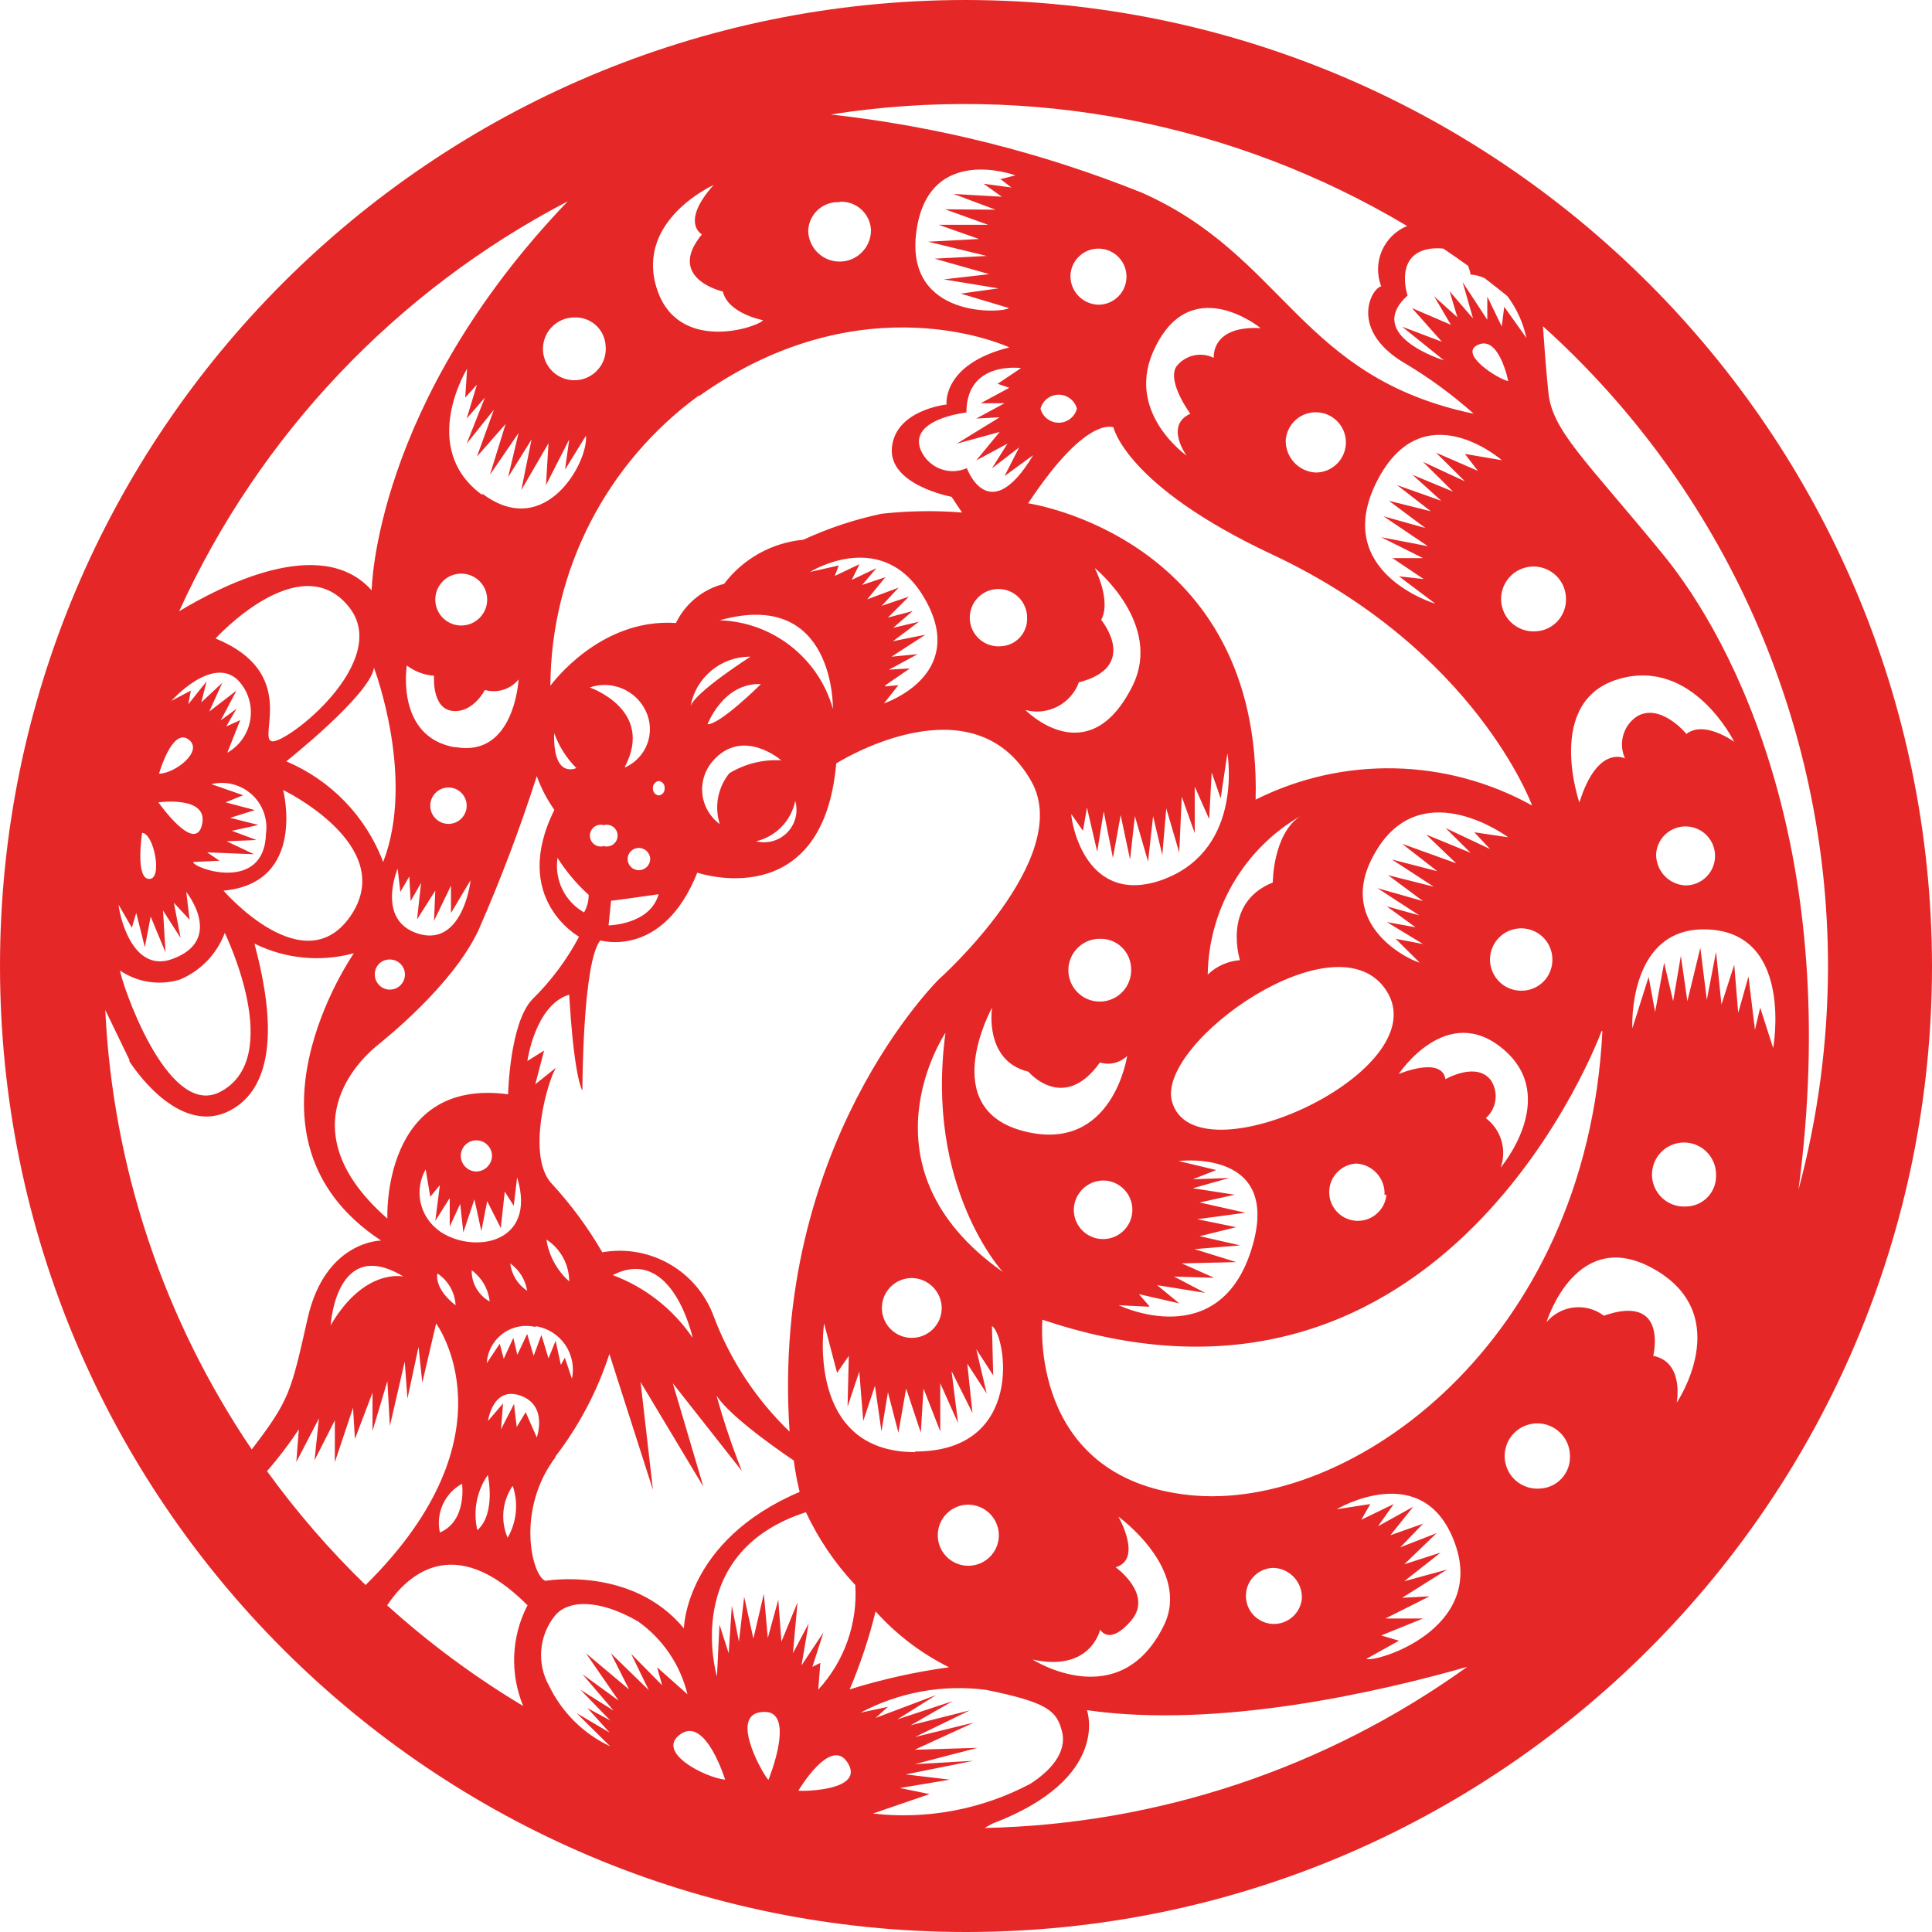
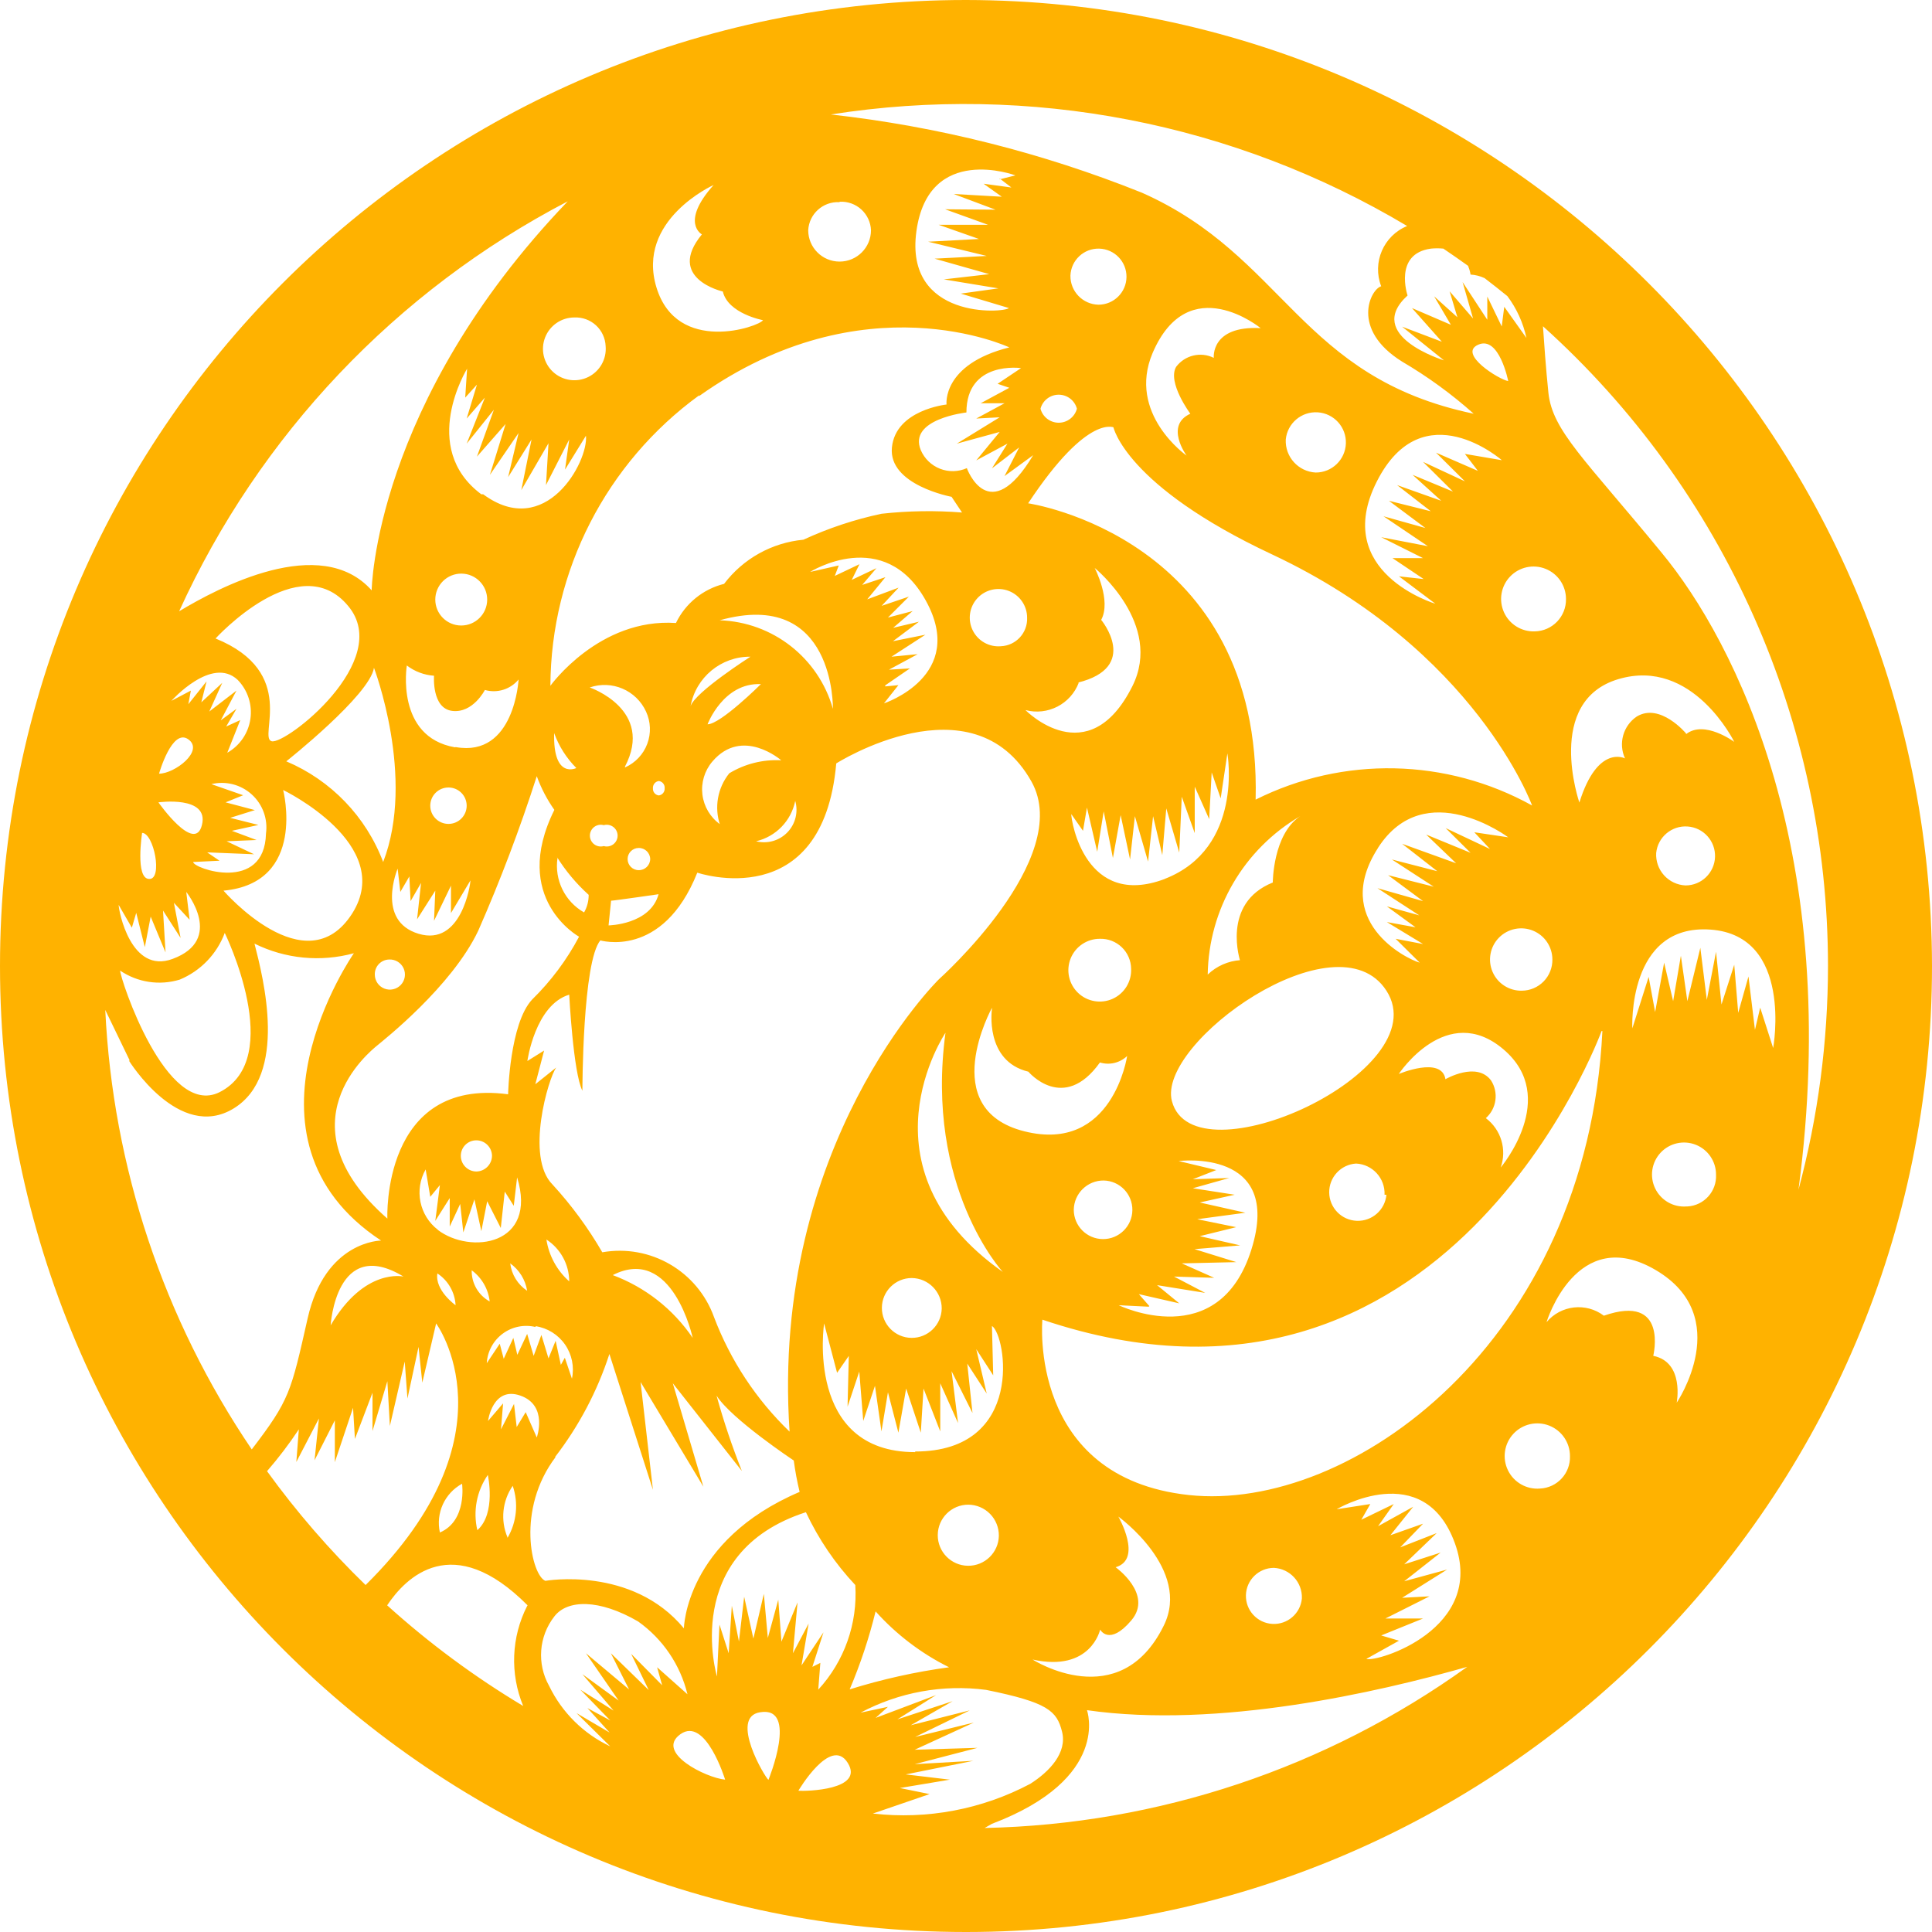
<svg xmlns="http://www.w3.org/2000/svg" viewBox="0 0 92.32 92.32">
  <defs>
-     <style>.cls-1{fill:#e52827;}</style>
+     <style>.cls-1{fill:#FFB200;}</style>
  </defs>
  <g id="Layer_2" data-name="Layer 2">
    <g id="Vector_Graphics" data-name="Vector Graphics">
      <path class="cls-1" d="M46.16,0A46.16,46.16,0,1,0,92.32,46.16,46.22,46.22,0,0,0,46.16,0ZM87.35,46.16a41.39,41.39,0,0,1-1.41,10.69c2.12-16-3-26.16-6.54-30.44-3.67-4.47-5.22-5.83-5.41-7.64-.12-1.16-.21-2.43-.26-3.18A41.14,41.14,0,0,1,87.35,46.16ZM20.93,58.77a2.24,2.24,0,0,1-.59-2.89l.22,1.31.46-.56-.22,1.71.69-1.09,0,1.36.5-1.08.15,1.36.53-1.58L23,58.83l.28-1.43.65,1.28.19-1.74.43.68.16-1.36c1,3.26-2.24,3.69-3.79,2.51Zm.84,3.6s-1-.71-.87-1.52a1.94,1.94,0,0,1,.87,1.52ZM70.15,12.71a1.58,1.58,0,0,1,.12.41,1.85,1.85,0,0,1,.67.17c.37.28.73.57,1.09.86a5.14,5.14,0,0,1,.91,2l-1.06-1.49-.12.94-.69-1.43v1.11l-1.18-1.8.5,1.74-1.12-1.3.37,1.24-1.11-1,.8,1.36-1.86-.8,1.43,1.61L67,15.61,69,17.22s-3.85-1.18-1.74-3.1c0,0-.68-2,1.12-2.24a3,3,0,0,1,.59,0c.41.28.82.56,1.22.85ZM79,64.79s.74-3-2.36-1.92a2,2,0,0,0-2.74.31s1.43-4.72,5.22-2.49,1,6.34,1,6.34.38-1.93-1.11-2.24Zm-5.41,6.34a1.56,1.56,0,1,1,1.43-1.55,1.5,1.5,0,0,1-1.43,1.55Zm7-13.48A1.53,1.53,0,1,1,82,56.13a1.45,1.45,0,0,1-1.37,1.52ZM82,45.48l-.44,2.3-.31-2.49-.62,2.55-.31-2.17-.37,2.17L79.52,46l-.43,2.36-.31-1.68L78,49.14s-.25-5,3.73-4.72,3,5.66,3,5.66l-.62-1.93-.25,1.06-.31-2.55-.49,1.74-.19-2.3L82.26,48,82,45.48Zm-2.86-4.72a1.41,1.41,0,1,1,1.4,1.55,1.47,1.47,0,0,1-1.4-1.55Zm1.43-5.71s-1.24-1.49-2.36-.81a1.61,1.61,0,0,0-.56,2s-1.31-.69-2.18,2.11c0,0-1.68-4.85,1.87-5.9s5.53,3,5.53,3-1.43-1.06-2.3-.37Zm-4,14.22c-.74,14.9-12.05,23-19.76,22.17s-7-8.38-7-8.38c19.33,6.52,26.72-13.79,26.72-13.79ZM66,78.15l2-.81h-1.8l2.11-1.06L67,76.35,69.15,75l-2.05.56,1.74-1.37-1.74.56,1.55-1.49-1.74.68L68,72.81l-1.56.55L67.53,72l-1.68.93.75-1.06-1.55.75.43-.75-1.61.25s4.16-2.48,5.65,1.62-3.73,5.71-4.23,5.53l1.56-.87L66,78.15Zm-3.79-1.77a1.34,1.34,0,1,1-1.34-1.46,1.41,1.41,0,0,1,1.34,1.46ZM43,85.44l2.39-.4-2.11-.25,3.23-.65-2.8.16,3-.78-3,.09,2.83-1.3L43.73,83l2.61-1.27-2.82.71,2-1.15-2.64.87L44.73,81l-2.89,1.09.59-.53-1.31.28a10,10,0,0,1,6-1.09c2.95.6,3.38,1,3.63,2s-.59,1.9-1.52,2.49a12.93,12.93,0,0,1-7.52,1.42l2.71-.93L43,85.44Zm-5.66-7-.15-2-.5,1.83-.19-2.11L36,78.3l-.44-2-.25,2.14-.34-1.71L34.82,79l-.44-1.37-.12,2.48s-1.77-5.9,4.25-7.85a13.34,13.34,0,0,0,2.36,3.48,6.75,6.75,0,0,1-1.77,5l.1-1.28-.38.19L39.35,78,38.3,79.58l.34-2L37.89,79l.22-2.43-.78,1.9Zm-.62,6.61c-.15-.09-1.89-3-.4-3.23,1.85-.31.4,3.23.4,3.23Zm-5-4.44-1.56-1.58L31,80.76,29.19,79l.87,1.73L28,79l1.56,2.26L27.83,80l1.49,1.74-1.59-1,1.43,1.47-1.09-.59,1.06,1.17-1.58-.93,1.61,1.59a6.15,6.15,0,0,1-2.92-2.89,3,3,0,0,1,.25-3.32c.62-.81,2.14-.84,4,.24a6,6,0,0,1,2.36,3.48L31.4,79.67l.28,1ZM24.56,67.09l-.62,1.21.1-1.24-.72.84s.22-1.68,1.55-1.21.78,2,.78,2l-.53-1.21-.43.71-.13-1.12Zm-.31,6.37A2.57,2.57,0,0,1,24.5,71a3,3,0,0,1-.25,2.49Zm1.34-10.09a2.1,2.1,0,0,1,1.74,2.51l-.34-1-.19.34-.25-1.15-.34.84-.34-1.12-.37,1-.31-1.05-.47,1-.19-.81-.46,1-.19-.72-.62.93a1.89,1.89,0,0,1,2.33-1.73Zm-1.21-3a2,2,0,0,1,.81,1.31,1.84,1.84,0,0,1-.81-1.31ZM40.13,9.64A1.42,1.42,0,0,1,41.62,11a1.5,1.5,0,0,1-3,0,1.42,1.42,0,0,1,1.49-1.34ZM33.54,11.2c-1.74,2.11,1,2.73,1,2.73.25,1.06,1.92,1.37,1.92,1.37-.18.31-4.1,1.67-5.09-1.56s2.73-4.9,2.73-4.9c-1.61,1.8-.56,2.36-.56,2.36Zm-4.6,5.34a1.5,1.5,0,1,1-1.49-1.37,1.43,1.43,0,0,1,1.49,1.37ZM17.76,28.21c-2.44-2.74-7.34-.12-9.2,1A41.45,41.45,0,0,1,27.13,9.62c-9.27,9.67-9.37,18.59-9.37,18.59Zm4.29-.8a1.24,1.24,0,1,1-1.25,1.24,1.24,1.24,0,0,1,1.25-1.24ZM10.3,30.51s4-4.39,6.34-1.55c2.18,2.61-3,6.64-3.66,6.46s1.3-3.29-2.68-4.91Zm.5,4.22.5-.86-.75.55L11.3,33,10,34l.62-1.37-1,.93.25-1L9,33.65,9.12,33l-.93.49s1.93-2.17,3.17-1a2.22,2.22,0,0,1-.5,3.48l.62-1.56-.68.31Zm-1.8.6c.77.55-.65,1.64-1.4,1.64,0,0,.62-2.2,1.4-1.64Zm.65,4.09c-.34,1.4-2.08-1.08-2.08-1.08S10,38,9.65,39.42Zm.84,1.71-.59-.4,2.24.09-1.31-.62,1.43-.06-1.18-.44,1.27-.28L11,39.08l1.18-.37-1.4-.37.84-.34-1.52-.53a2.13,2.13,0,0,1,2.61,2.36c-.07,2.86-3.48,1.67-3.48,1.36l1.24-.06ZM7.13,42c-.68,0-.34-2.2-.34-2.2.56,0,1,2.23.34,2.2ZM6.3,44.33l.21-.71.41,1.64L7.2,43.8l.71,1.71-.12-2,.84,1.31-.32-1.68.75.81L8.9,42.62s1.84,2.28-.65,3.2c-2,.75-2.58-2.3-2.58-2.58l.63,1.09Zm2.29,2.48a3.89,3.89,0,0,0,2.15-2.23s2.94,6-.25,7.61c-2.55,1.27-4.75-5.44-4.75-5.81a3.34,3.34,0,0,0,2.85.43Zm2.09-4.25c4-.37,2.85-4.81,2.85-4.81s5.39,2.6,3.3,5.9c-2.21,3.47-6.15-1.09-6.15-1.09Zm3-6.18s4-3.17,4.19-4.47c0,0,2,5.25.44,9.28a8.48,8.48,0,0,0-4.63-4.81Zm4.91,9.47a.72.72,0,1,1-.68.72.7.7,0,0,1,.68-.72ZM19,41.5l.13,1.12.43-.74.06,1.18.5-.87-.19,1.74.87-1.37L20.74,44l.81-1.68v1.31l.93-1.56c0,.19-.43,3.17-2.48,2.55s-1-3.11-1-3.11Zm1.56-3a.87.87,0,1,1,.87.87.87.87,0,0,1-.87-.87Zm1.18-2.79c-2.86-.5-2.3-3.91-2.3-3.91a2.42,2.42,0,0,0,1.3.49s-.12,1.56.87,1.68,1.56-1,1.56-1a1.54,1.54,0,0,0,1.61-.5s-.19,3.73-3,3.23ZM23,23.62c-3-2.24-.68-6-.68-6L22.23,19l.56-.62L22.3,20l.87-1L22.3,21.2l1.3-1.62-.81,2.24,1.37-1.56-.75,2.43,1.37-2-.5,2.11L25.4,21l-.49,2.42,1.3-2.24-.12,2L27.2,21,27,22.44,28,20.82c.12,1.25-1.93,5-4.91,2.8Zm10.4-4.69c7.89-5.61,14.83-2.33,14.83-2.33-3.23.81-3,2.73-3,2.73s-2.43.25-2.61,2.05,2.85,2.36,2.85,2.36l.5.75a20.35,20.35,0,0,0-3.85.06,17.63,17.63,0,0,0-3.73,1.24A5.38,5.38,0,0,0,34.6,27.9a3.49,3.49,0,0,0-2.3,1.87c-3.67-.25-6,3-6,3a17.27,17.27,0,0,1,7.11-13.88Zm14.83-.4-1.37.74H48L46.65,20l1.12-.06L45.72,21.2l2.05-.56L46.65,22l1.49-.8-.74,1.18,1.3-1L48,22.75l1.37-1c-2.12,3.54-3.17.62-3.17.62A1.66,1.66,0,0,1,44,21.51c-.62-1.49,2.18-1.8,2.18-1.8,0-2.49,2.61-2.12,2.61-2.12l-1.12.75.56.19Zm3.23,1a.9.9,0,0,1-1.74,0,.9.9,0,0,1,1.74,0Zm-.31-6.36a1.34,1.34,0,1,1,1.34,1.39,1.37,1.37,0,0,1-1.34-1.39Zm2.05,7.23s.56,2.8,7.58,6.09c9.74,4.57,12.43,12,12.43,12A14.16,14.16,0,0,0,60,38.21c.31-12.54-10.87-14.16-10.87-14.16,2.92-4.41,4.16-3.6,4.16-3.6ZM58,17.1a1.45,1.45,0,0,0-1.8.43c-.43.75.68,2.24.68,2.24-1.24.56-.18,2-.18,2s-2.86-2-1.62-4.91c1.72-4,5.16-1.18,5.16-1.18C57.84,15.55,58,17.1,58,17.1ZM61.44,21a1.44,1.44,0,1,1,1.43,1.58A1.51,1.51,0,0,1,61.44,21Zm10.38,1L70,21.69l.62.81-2-.87L70,23l-2-.93,1.43,1.42-1.93-.8,1.37,1.24-2.11-.75,1.61,1.25-2-.5,1.74,1.3-2-.56,2.12,1.43L66,25.67l2,1H66.54l1.49,1-1.18-.13,1.74,1.31s-5-1.49-2.8-5.84,6-1,6-1Zm-1.18-5.53c1-.44,1.43,1.74,1.43,1.74-.44-.07-2.43-1.31-1.43-1.74ZM71,53.43a1.4,1.4,0,0,0,.25-1.8c-.69-.93-2.18-.06-2.18-.06-.18-1.12-2.23-.25-2.23-.25s2.29-3.48,5-1.18-.13,5.65-.13,5.65A2.08,2.08,0,0,0,71,53.43Zm-15-.81c-.74-2.79,7.89-8.94,10.25-5.28,2.49,3.86-9.21,9.18-10.25,5.28Zm10.25,4.47A1.37,1.37,0,1,1,64.8,55.6a1.43,1.43,0,0,1,1.36,1.49ZM43.73,69.39c-5.28,0-4.35-6.15-4.35-6.15L40,65.6l.56-.81-.06,2.43.56-1.68.19,2.36.56-1.68.31,2.18.31-1.87.5,1.93.37-2.11L44,68.46l.13-2.11.8,2.05V66.1L45.78,68l-.31-2.48,1,2-.25-2.36.93,1.43-.5-2.12.81,1.25-.06-2.36c.68.43,1.61,6-3.67,6Zm4,4a1.46,1.46,0,1,1-1.46-1.49,1.47,1.47,0,0,1,1.46,1.49Zm.19-12.61c-7.09-5-2.74-11.43-2.74-11.43-1,7.39,2.74,11.43,2.74,11.43ZM45,62.53a1.43,1.43,0,1,1-1.43-1.46A1.45,1.45,0,0,1,45,62.53ZM47.4,48.21s-.37,2.49,1.74,3c0,0,1.68,2,3.42-.44a1.32,1.32,0,0,0,1.3-.31s-.68,4.66-4.91,3.6-1.55-5.9-1.55-5.9Zm4.1-15.59c3-.74,1.12-3,1.12-3,.5-.93-.31-2.48-.31-2.48s3.29,2.67,1.8,5.65C52,37,49,33.93,49,33.93a2.14,2.14,0,0,0,2.55-1.31Zm-3.67-1.74a1.37,1.37,0,1,1,1.25-1.36,1.31,1.31,0,0,1-1.25,1.36Zm11.44,15a2.5,2.5,0,0,0-1.56.69A8.93,8.93,0,0,1,62.13,39c-1.31.87-1.31,3.17-1.31,3.17-2.49,1-1.55,3.78-1.55,3.78ZM55.66,42c-3.79,1.43-4.47-2.73-4.47-3.1l.56.8.19-1.11.49,2.11.31-1.93L53.18,41l.37-2.05L54,41.07,54.23,39l.63,2.17L55.1,39l.44,1.86.19-2.23.62,2.11.12-2.67.62,1.74V37.59l.69,1.55.12-2.23.43,1.24L58.65,36s.8,4.53-3,6Zm-1.61,4.29a1.5,1.5,0,1,1-1.49-1.43,1.45,1.45,0,0,1,1.49,1.43ZM52.74,56.41a1.4,1.4,0,1,1-1.43,1.4,1.42,1.42,0,0,1,1.43-1.4Zm2.18,6-.5-.57,1.93.44-1.06-.87,2.3.37L56.1,61l1.92.06-1.55-.69,2.61-.06-2-.62,2.18-.18-1.93-.44,1.74-.43-1.86-.38,2.3-.31-2.18-.49L59,57.09l-2-.31,1.74-.49L57,56.35l1.12-.44-1.8-.43s5-.64,3.48,4.22c-1.56,5-6.34,2.67-6.34,2.67l1.43.07ZM65.85,40.51c2.24-3.48,6.22-.5,6.22-.5l-1.62-.24.75.8-2.12-1,1.19,1.18-2.12-.87,1.43,1.37L67,40.32l1.68,1.31-2.17-.56,2,1.3-2.18-.55L68,43.06l-2.18-.62,2,1.3-1.55-.43,1.37,1-1.37-.25L68,45.11l-1.31-.25L67.84,46c-.68-.19-4.22-2-2-5.47Zm6.87,6.83a1.49,1.49,0,1,1,1.46-1.49,1.47,1.47,0,0,1-1.46,1.49ZM47.77,8.53l.56.43L47,8.78l.87.62-2.3-.13,2,.75L45.16,10l2.05.74H44.85l1.93.68-2.43.13,2.8.68-2.49.13,2.61.74-2.17.25,2.61.43-1.8.25,2.3.69c-.25.24-5,.55-4.42-3.67s4.73-2.67,4.73-2.67l-.75.19ZM42.3,32.75l1.18-.81-1,.06,1.37-.74-1.25.12,1.62-1.05-1.55.31,1.24-.93L42.68,30l.93-.8-1.18.31,1-1-1.3.44.81-.87-1.5.56.87-1.06-1.11.37.68-.8-1.18.56.37-.75-1.18.56.19-.5-1.37.31s3.54-2.23,5.53,1.37-2,4.91-2,4.91l.69-.87-.63.06Zm-7.89,6.64a2.05,2.05,0,0,1-.37-3c1.43-1.68,3.29-.06,3.29-.06a4.33,4.33,0,0,0-2.48.62,2.61,2.61,0,0,0-.44,2.48ZM33,33.74a2.88,2.88,0,0,1,2.86-2.36S33.23,33.06,33,33.74Zm3.36-1.05s-1.93,1.92-2.55,1.92c0,0,.75-2,2.55-1.92ZM38,38.27a1.55,1.55,0,0,1-1.87,1.93A2.49,2.49,0,0,0,38,38.27Zm-3.61-8.63c5.53-1.55,5.41,4.23,5.41,4.23a5.82,5.82,0,0,0-5.41-4.23Zm-4.53,7c1.43-2.73-1.68-3.79-1.68-3.79A2.18,2.18,0,0,1,30.87,34a2,2,0,0,1-1,2.67Zm1.21,4.41a.54.54,0,0,1-.55.53.53.53,0,1,1,0-1.06.54.54,0,0,1,.55.53Zm-2.22-1.62a.52.52,0,1,1,0,1,.52.52,0,1,1,0-1Zm.35,3.61c.13,0,2.27-.31,2.27-.31-.4,1.46-2.39,1.49-2.39,1.49l.12-1.18Zm2-5.37a.33.33,0,0,1,.28-.35.32.32,0,0,1,.28.35.32.32,0,0,1-.28.34.32.32,0,0,1-.28-.34Zm-4.72-2.64a4.55,4.55,0,0,0,1.06,1.67s-1.12.56-1.06-1.67Zm.12,5.9a8.52,8.52,0,0,0,1.53,1.83,1.67,1.67,0,0,1-.22.84A2.56,2.56,0,0,1,26.64,41Zm2.06,4s3,.93,4.66-3.23c0,0,6,2.05,6.64-5.22,0,0,6.52-4.14,9.33.87,2.05,3.67-4.42,9.44-4.42,9.44s-8.07,7.89-7.14,21.62a14.94,14.94,0,0,1-3.61-5.47,4.79,4.79,0,0,0-5.34-3.1A18.49,18.49,0,0,0,26.4,56.6c-1.31-1.31-.19-5.1.18-5.59l-1,.8L26,50.2l-.8.5s.37-2.68,2-3.17c0,0,.19,3.73.63,4.59,0,0,0-6.21.87-7.2Zm4.44,19a8,8,0,0,0-3.82-3c2.86-1.46,3.82,3,3.82,3Zm-5.9-2.7a3.35,3.35,0,0,1-1.09-2,2.4,2.4,0,0,1,1.09,2Zm-4.66-.53a2.15,2.15,0,0,1,.86,1.49,1.66,1.66,0,0,1-.86-1.49Zm.77,9.78s.41,1.83-.5,2.64a3.31,3.31,0,0,1,.5-2.64Zm3.2-.84a16.33,16.33,0,0,0,2.61-4.94l2.08,6.49-.59-5.15,3,5-1.46-4.94,3.3,4.19a35,35,0,0,1-1.21-3.6c.71,1.12,3.69,3.1,3.69,3.1a14.31,14.31,0,0,0,.28,1.5c-5.47,2.33-5.53,6.52-5.53,6.52-2.48-3-6.62-2.27-6.62-2.27-.65-.25-1.42-3.41.5-5.93Zm6,13.23c1.21-.87,2.14,2.17,2.14,2.17-.93-.09-3.35-1.3-2.14-2.17Zm8,1.37c.81,1.3-2,1.36-2.36,1.33,0,0,1.55-2.64,2.36-1.33Zm.09-3.51A24.37,24.37,0,0,0,41.84,77a11.73,11.73,0,0,0,3.51,2.67,29.07,29.07,0,0,0-4.76,1.06Zm8.74-1.43c2.79.62,3.23-1.43,3.23-1.43s.43.81,1.49-.44-.75-2.54-.75-2.54c1.31-.38.13-2.42.13-2.42s3.5,2.52,2.17,5.21c-2.11,4.29-6.27,1.62-6.27,1.62Zm24-49.13a1.55,1.55,0,1,1,1.49-1.55,1.52,1.52,0,0,1-1.49,1.55ZM66,13.68c-.5.13-1.49,2.05,1,3.6a21.37,21.37,0,0,1,3.42,2.49c-8.33-1.74-9-7.52-15.85-10.56A56.82,56.82,0,0,0,39.7,5.47,41.24,41.24,0,0,1,67.24,10.8,2.24,2.24,0,0,0,66,13.68Zm-59.84,37s2.39,3.88,5,2.29,1.43-6.21,1-7.88a6.71,6.71,0,0,0,4.75.46s-6.15,8.82,1.3,13.73c0,0-2.67,0-3.51,3.72-.8,3.54-.86,3.89-2.67,6.26a40.93,40.93,0,0,1-7-21l1.17,2.42ZM19.28,61s-1.86-.44-3.48,2.33c0,0,.25-4.29,3.48-2.33Zm-.77-2.77c-5.16-4.53-.81-8-.5-8.26s3.57-2.82,4.84-5.49a76.5,76.5,0,0,0,2.8-7.39,6.81,6.81,0,0,0,.84,1.61c-2.11,4.25,1.18,6.06,1.18,6.06a12.16,12.16,0,0,1-2.24,3c-1.08,1.15-1.15,4.53-1.15,4.53-6.05-.81-5.77,5.93-5.77,5.93Zm5-3a.76.76,0,0,1-.75.75.75.75,0,0,1-.74-.75.74.74,0,0,1,.74-.74.75.75,0,0,1,.75.74Zm-2.49,18a2.13,2.13,0,0,1,1.06-2.33s.25,1.77-1.06,2.33Zm4.17,3.51A5.72,5.72,0,0,0,25,81.52a41.38,41.38,0,0,1-6.5-4.81c.89-1.34,3.13-3.6,6.71,0ZM47.4,87.15c5.72-2.17,4.54-5.43,4.54-5.43,6.27.9,13.92-.86,18.17-2.07a41,41,0,0,1-23.06,7.7l.35-.2ZM12.76,70.3a19.47,19.47,0,0,0,1.52-2l-.12,1.56,1.08-2.08-.21,2L16,67.87v2l.87-2.6.09,1.49.84-2.21v1.83L18.51,66l.12,2.14.71-3.08.13,1.77L20,64.36l.18,1.71.66-2.83s3.92,5.3-3.37,12.5a41.4,41.4,0,0,1-4.71-5.44Z" />
    </g>
  </g>
</svg>
